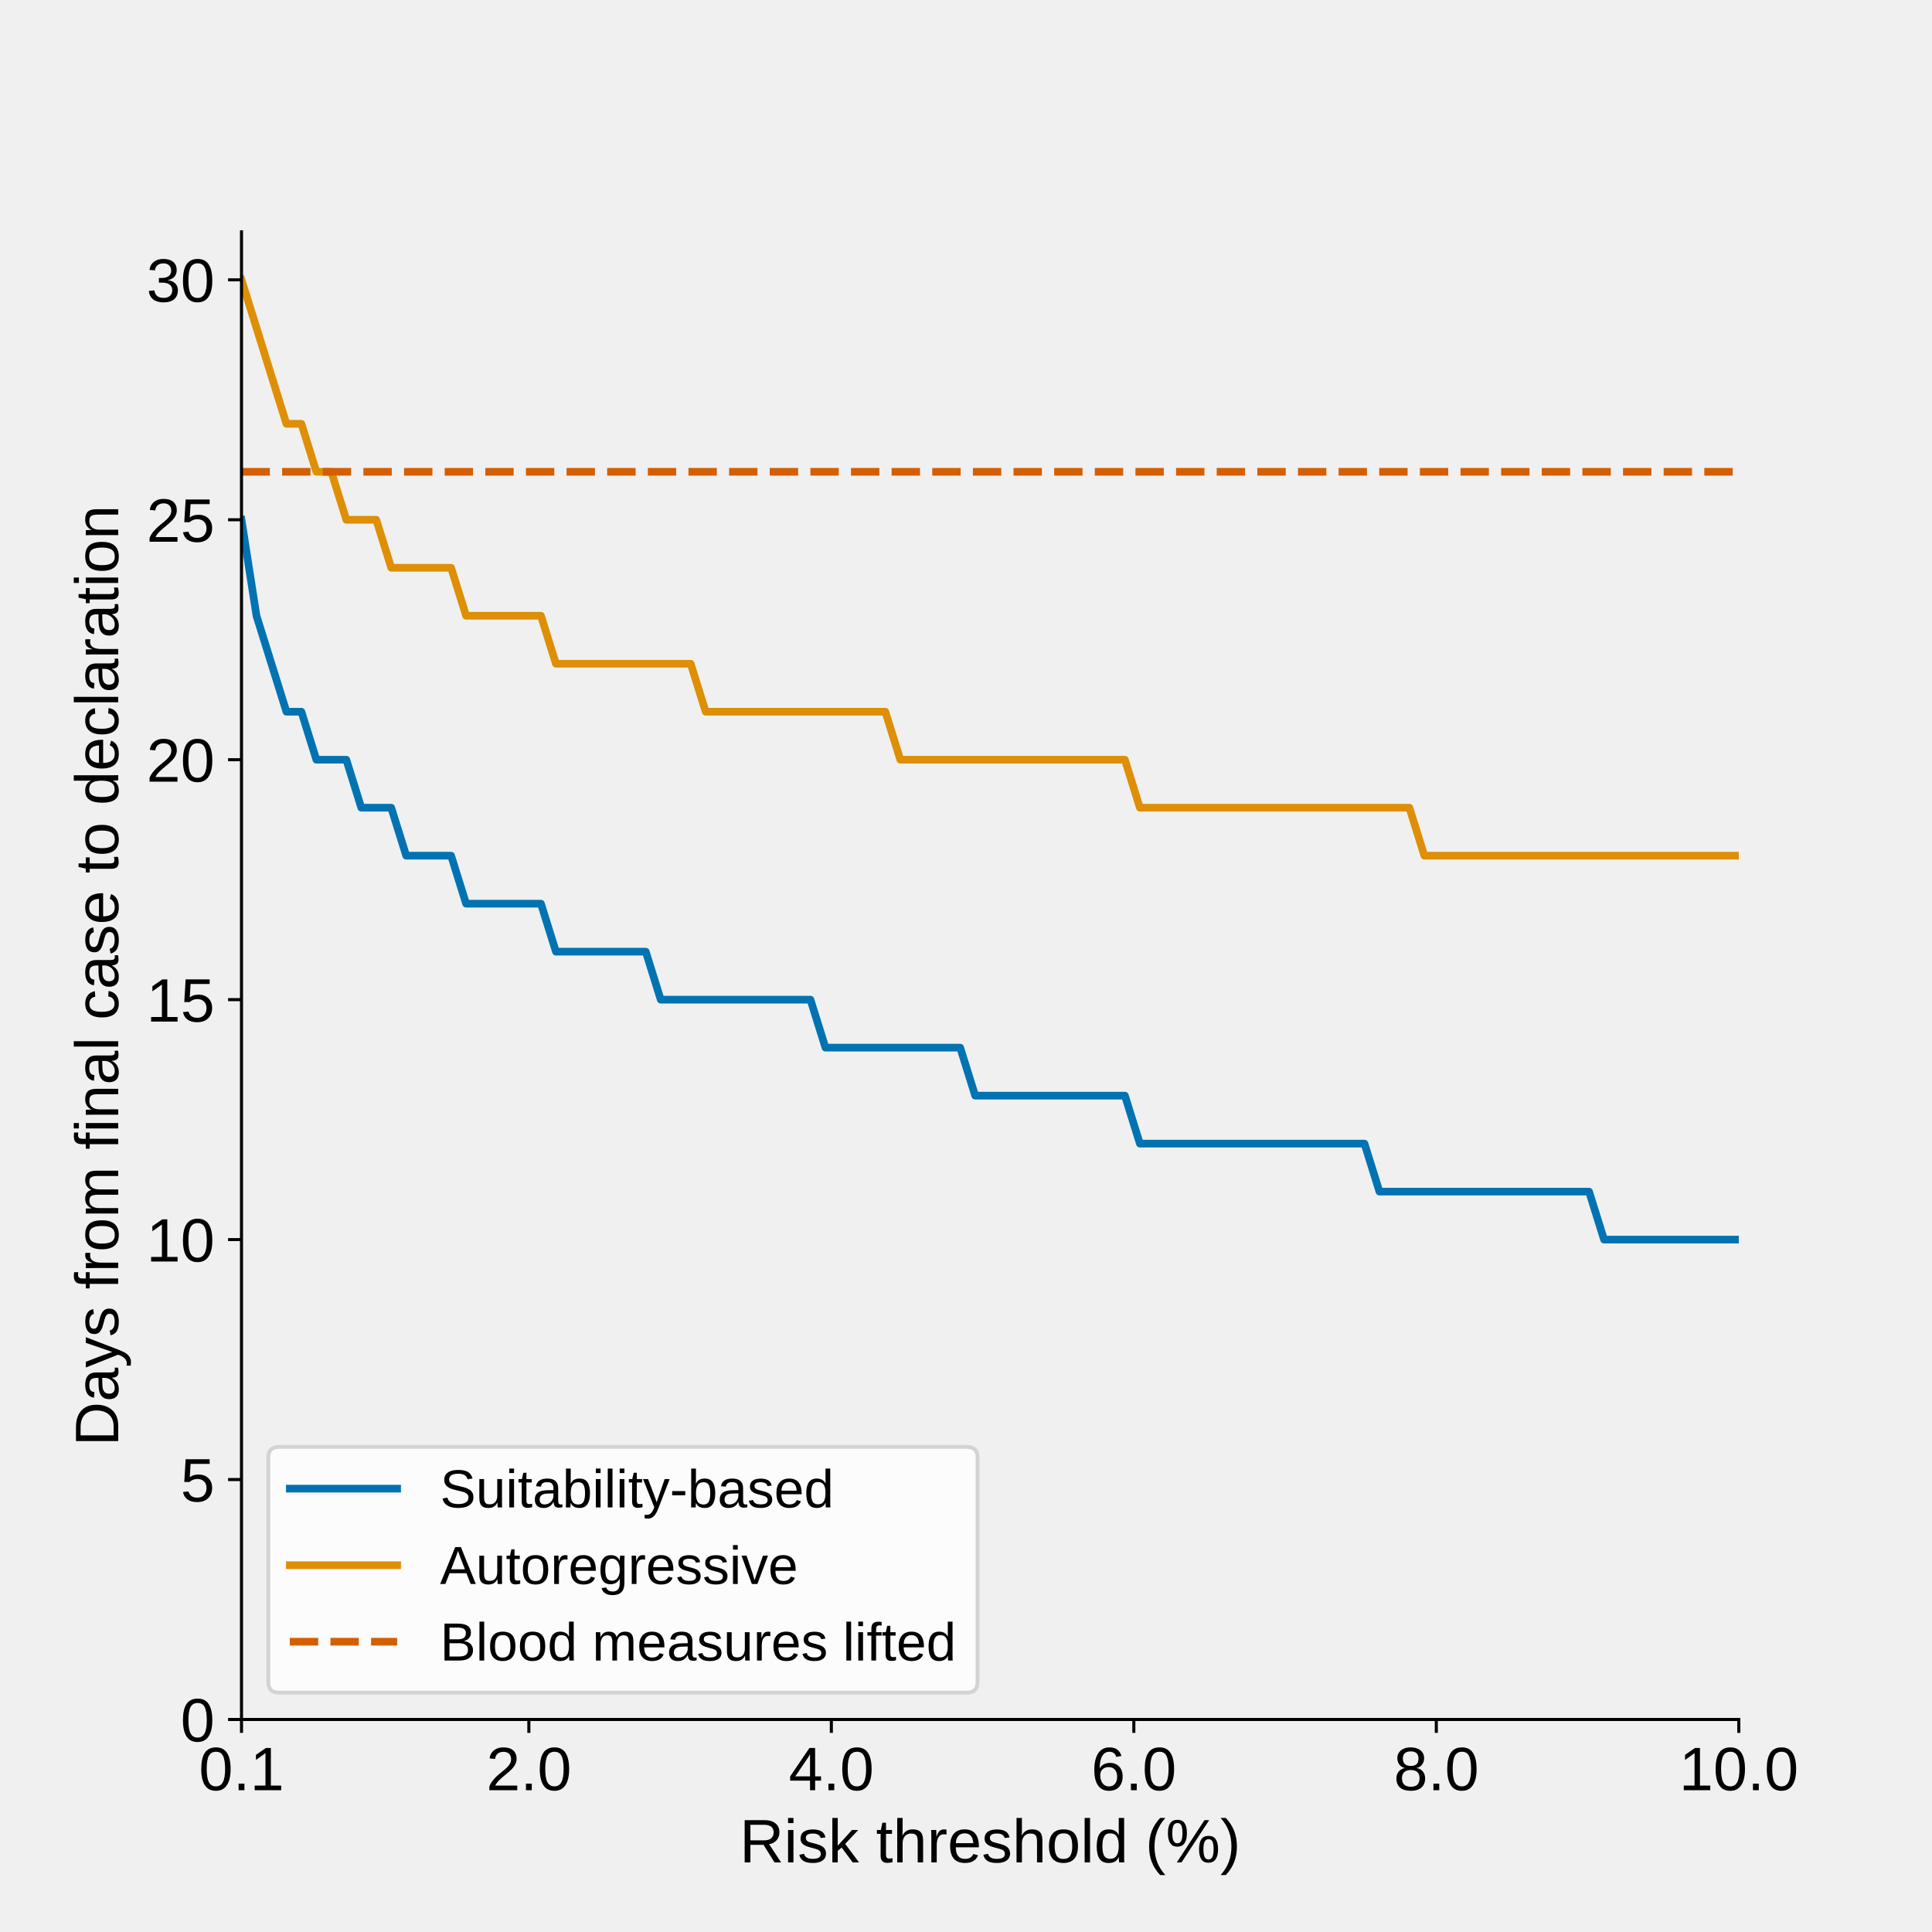
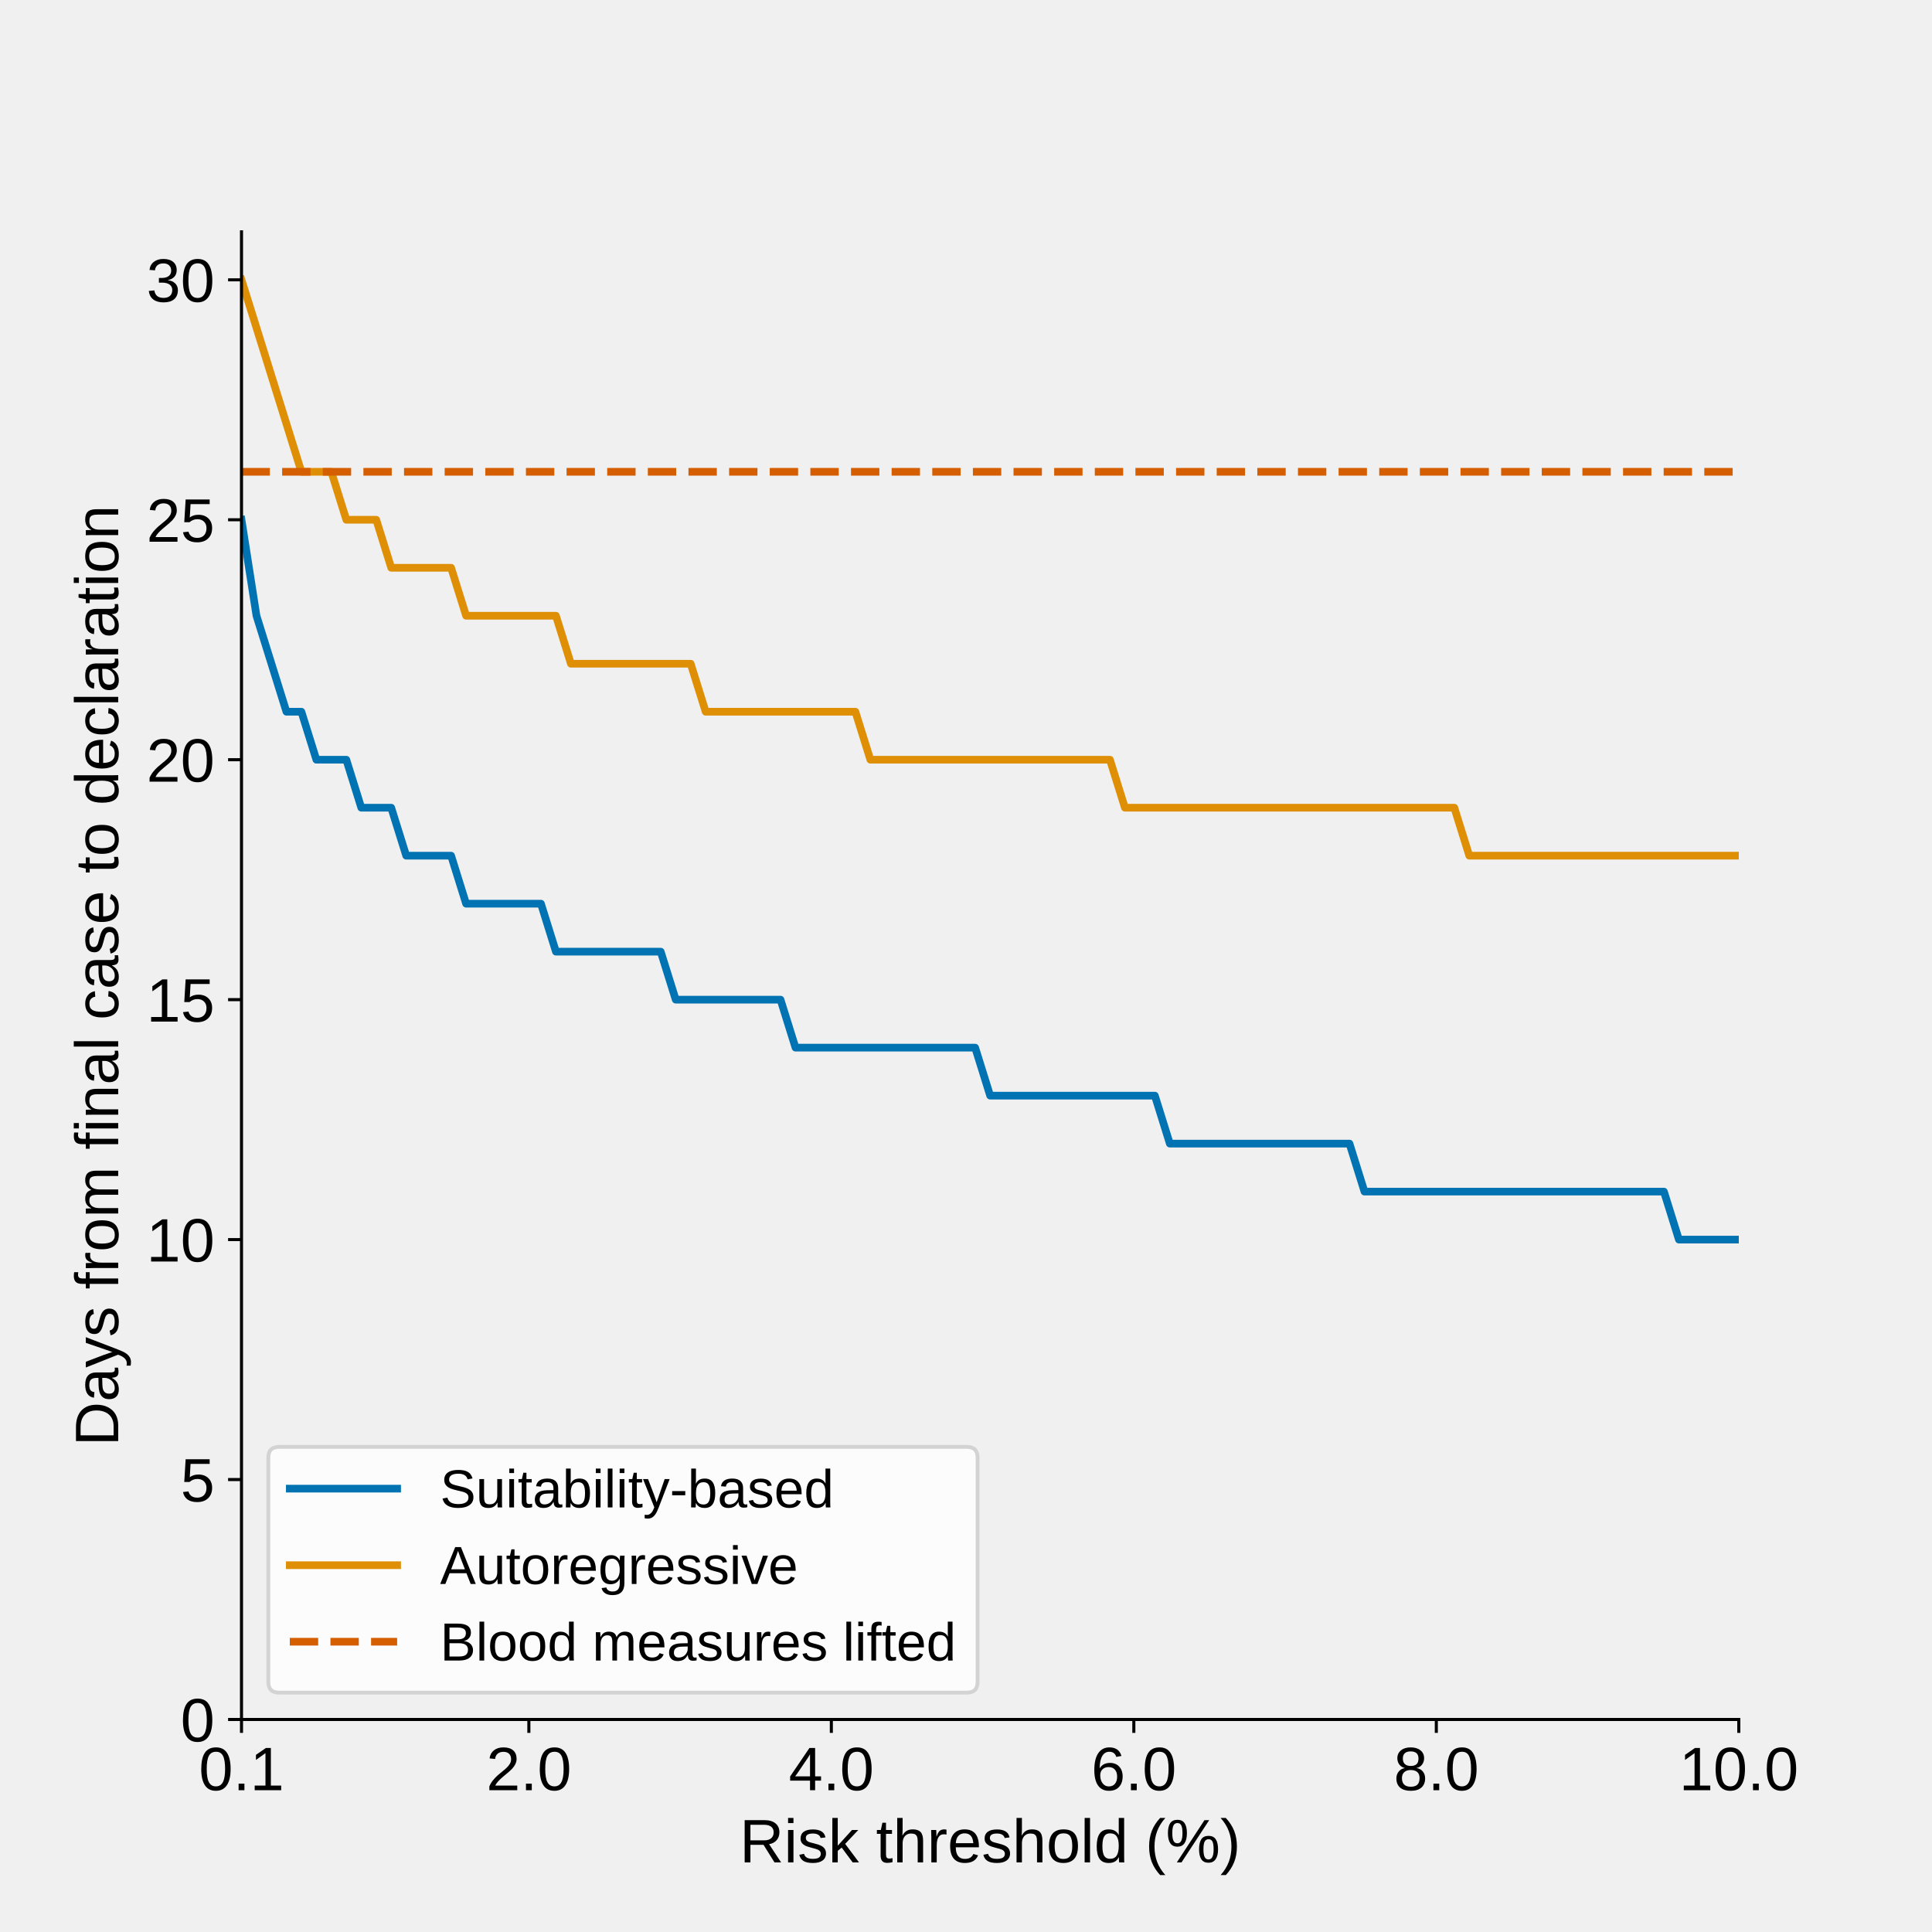
<svg xmlns="http://www.w3.org/2000/svg" xmlns:xlink="http://www.w3.org/1999/xlink" width="504pt" height="504pt" viewBox="0 0 504 504" version="1.1">
  <defs>
    <style type="text/css">*{stroke-linejoin: round; stroke-linecap: butt}</style>
  </defs>
  <g id="figure_1">
    <g id="patch_1">
      <path d="M 0 504  L 504 504  L 504 0  L 0 0  L 0 504  z " style="fill: none" />
    </g>
    <g id="axes_1">
      <g id="patch_2">
        <path d="M 63 448.56  L 453.6 448.56  L 453.6 60.48  L 63 60.48  L 63 448.56  z " style="fill: none" />
      </g>
      <g id="matplotlib.axis_1">
        <g id="xtick_1">
          <g id="line2d_1">
            <defs>
-               <path id="mbf2921602b" d="M 0 0  L 0 3.5  " style="stroke: #000000; stroke-width: 0.8" />
+               <path id="mb77e5e2805" d="M 0 0  L 0 3.5  " style="stroke: #000000; stroke-width: 0.8" />
            </defs>
            <g>
-               <use xlink:href="#mbf2921602b" x="63" y="448.56" style="stroke: #000000; stroke-width: 0.8" />
+               <use xlink:href="#mb77e5e2805" x="63" y="448.56" style="stroke: #000000; stroke-width: 0.8" />
            </g>
          </g>
          <g id="text_1">
            <text style="font-size: 16px; font-family: 'Arial', sans-serif; text-anchor: middle" x="63" y="467.012" transform="rotate(-0 63 467.0125)">0.1</text>
          </g>
        </g>
        <g id="xtick_2">
          <g id="line2d_2">
            <g>
-               <use xlink:href="#mbf2921602b" x="137.964" y="448.56" style="stroke: #000000; stroke-width: 0.8" />
+               <use xlink:href="#mb77e5e2805" x="137.964" y="448.56" style="stroke: #000000; stroke-width: 0.8" />
            </g>
          </g>
          <g id="text_2">
            <text style="font-size: 16px; font-family: 'Arial', sans-serif; text-anchor: middle" x="137.964" y="467.012" transform="rotate(-0 137.9636 467.0125)">2.0</text>
          </g>
        </g>
        <g id="xtick_3">
          <g id="line2d_3">
            <g>
-               <use xlink:href="#mbf2921602b" x="216.873" y="448.56" style="stroke: #000000; stroke-width: 0.8" />
+               <use xlink:href="#mb77e5e2805" x="216.873" y="448.56" style="stroke: #000000; stroke-width: 0.8" />
            </g>
          </g>
          <g id="text_3">
            <text style="font-size: 16px; font-family: 'Arial', sans-serif; text-anchor: middle" x="216.873" y="467.012" transform="rotate(-0 216.8727 467.0125)">4.0</text>
          </g>
        </g>
        <g id="xtick_4">
          <g id="line2d_4">
            <g>
-               <use xlink:href="#mbf2921602b" x="295.782" y="448.56" style="stroke: #000000; stroke-width: 0.8" />
+               <use xlink:href="#mb77e5e2805" x="295.782" y="448.56" style="stroke: #000000; stroke-width: 0.8" />
            </g>
          </g>
          <g id="text_4">
            <text style="font-size: 16px; font-family: 'Arial', sans-serif; text-anchor: middle" x="295.782" y="467.012" transform="rotate(-0 295.7818 467.0125)">6.0</text>
          </g>
        </g>
        <g id="xtick_5">
          <g id="line2d_5">
            <g>
-               <use xlink:href="#mbf2921602b" x="374.691" y="448.56" style="stroke: #000000; stroke-width: 0.8" />
+               <use xlink:href="#mb77e5e2805" x="374.691" y="448.56" style="stroke: #000000; stroke-width: 0.8" />
            </g>
          </g>
          <g id="text_5">
            <text style="font-size: 16px; font-family: 'Arial', sans-serif; text-anchor: middle" x="374.691" y="467.012" transform="rotate(-0 374.6909 467.0125)">8.0</text>
          </g>
        </g>
        <g id="xtick_6">
          <g id="line2d_6">
            <g>
-               <use xlink:href="#mbf2921602b" x="453.6" y="448.56" style="stroke: #000000; stroke-width: 0.8" />
+               <use xlink:href="#mb77e5e2805" x="453.6" y="448.56" style="stroke: #000000; stroke-width: 0.8" />
            </g>
          </g>
          <g id="text_6">
            <text style="font-size: 16px; font-family: 'Arial', sans-serif; text-anchor: middle" x="453.6" y="467.012" transform="rotate(-0 453.6 467.0125)">10.0</text>
          </g>
        </g>
        <g id="text_7">
          <text style="font-size: 16px; font-family: 'Arial', sans-serif; text-anchor: middle" x="258.3" y="485.84" transform="rotate(-0 258.3 485.84)">Risk threshold (%)</text>
        </g>
      </g>
      <g id="matplotlib.axis_2">
        <g id="ytick_1">
          <g id="line2d_7">
            <defs>
-               <path id="m5a99ccb5aa" d="M 0 0  L -3.5 0  " style="stroke: #000000; stroke-width: 0.8" />
+               <path id="m7d0d40606e" d="M 0 0  L -3.5 0  " style="stroke: #000000; stroke-width: 0.8" />
            </defs>
            <g>
-               <use xlink:href="#m5a99ccb5aa" x="63" y="448.56" style="stroke: #000000; stroke-width: 0.8" />
+               <use xlink:href="#m7d0d40606e" x="63" y="448.56" style="stroke: #000000; stroke-width: 0.8" />
            </g>
          </g>
          <g id="text_8">
            <text style="font-size: 16px; font-family: 'Arial', sans-serif; text-anchor: end" x="56" y="454.286" transform="rotate(-0 56 454.2862)">0</text>
          </g>
        </g>
        <g id="ytick_2">
          <g id="line2d_8">
            <g>
-               <use xlink:href="#m5a99ccb5aa" x="63" y="385.966" style="stroke: #000000; stroke-width: 0.8" />
+               <use xlink:href="#m7d0d40606e" x="63" y="385.966" style="stroke: #000000; stroke-width: 0.8" />
            </g>
          </g>
          <g id="text_9">
            <text style="font-size: 16px; font-family: 'Arial', sans-serif; text-anchor: end" x="56" y="391.693" transform="rotate(-0 56 391.6927)">5</text>
          </g>
        </g>
        <g id="ytick_3">
          <g id="line2d_9">
            <g>
-               <use xlink:href="#m5a99ccb5aa" x="63" y="323.373" style="stroke: #000000; stroke-width: 0.8" />
+               <use xlink:href="#m7d0d40606e" x="63" y="323.373" style="stroke: #000000; stroke-width: 0.8" />
            </g>
          </g>
          <g id="text_10">
            <text style="font-size: 16px; font-family: 'Arial', sans-serif; text-anchor: end" x="56" y="329.099" transform="rotate(-0 56 329.0992)">10</text>
          </g>
        </g>
        <g id="ytick_4">
          <g id="line2d_10">
            <g>
-               <use xlink:href="#m5a99ccb5aa" x="63" y="260.779" style="stroke: #000000; stroke-width: 0.8" />
+               <use xlink:href="#m7d0d40606e" x="63" y="260.779" style="stroke: #000000; stroke-width: 0.8" />
            </g>
          </g>
          <g id="text_11">
            <text style="font-size: 16px; font-family: 'Arial', sans-serif; text-anchor: end" x="56" y="266.506" transform="rotate(-0 56 266.5056)">15</text>
          </g>
        </g>
        <g id="ytick_5">
          <g id="line2d_11">
            <g>
-               <use xlink:href="#m5a99ccb5aa" x="63" y="198.186" style="stroke: #000000; stroke-width: 0.8" />
+               <use xlink:href="#m7d0d40606e" x="63" y="198.186" style="stroke: #000000; stroke-width: 0.8" />
            </g>
          </g>
          <g id="text_12">
            <text style="font-size: 16px; font-family: 'Arial', sans-serif; text-anchor: end" x="56" y="203.912" transform="rotate(-0 56 203.9121)">20</text>
          </g>
        </g>
        <g id="ytick_6">
          <g id="line2d_12">
            <g>
-               <use xlink:href="#m5a99ccb5aa" x="63" y="135.592" style="stroke: #000000; stroke-width: 0.8" />
+               <use xlink:href="#m7d0d40606e" x="63" y="135.592" style="stroke: #000000; stroke-width: 0.8" />
            </g>
          </g>
          <g id="text_13">
            <text style="font-size: 16px; font-family: 'Arial', sans-serif; text-anchor: end" x="56" y="141.319" transform="rotate(-0 56 141.3185)">25</text>
          </g>
        </g>
        <g id="ytick_7">
          <g id="line2d_13">
            <g>
-               <use xlink:href="#m5a99ccb5aa" x="63" y="72.999" style="stroke: #000000; stroke-width: 0.8" />
+               <use xlink:href="#m7d0d40606e" x="63" y="72.999" style="stroke: #000000; stroke-width: 0.8" />
            </g>
          </g>
          <g id="text_14">
            <text style="font-size: 16px; font-family: 'Arial', sans-serif; text-anchor: end" x="56" y="78.725" transform="rotate(-0 56 78.72496)">30</text>
          </g>
        </g>
        <g id="text_15">
          <text style="font-size: 16px; font-family: 'Arial', sans-serif; text-anchor: middle" x="30.837" y="254.52" transform="rotate(-90 30.8375 254.52)">Days from final case to declaration</text>
        </g>
      </g>
      <g id="line2d_14">
-         <path d="M 63 135.592  L 66.906 160.63  L 70.812 173.148  L 74.718 185.667  L 78.624 185.667  L 82.53 198.186  L 86.436 198.186  L 90.342 198.186  L 94.248 210.705  L 98.154 210.705  L 102.06 210.705  L 105.966 223.223  L 109.872 223.223  L 113.778 223.223  L 117.684 223.223  L 121.59 235.742  L 125.496 235.742  L 129.402 235.742  L 133.308 235.742  L 137.214 235.742  L 141.12 235.742  L 145.026 248.261  L 148.932 248.261  L 152.838 248.261  L 156.744 248.261  L 160.65 248.261  L 164.556 248.261  L 168.462 248.261  L 172.368 260.779  L 176.274 260.779  L 180.18 260.779  L 184.086 260.779  L 187.992 260.779  L 191.898 260.779  L 195.804 260.779  L 199.71 260.779  L 203.616 260.779  L 207.522 260.779  L 211.428 260.779  L 215.334 273.298  L 219.24 273.298  L 223.146 273.298  L 227.052 273.298  L 230.958 273.298  L 234.864 273.298  L 238.77 273.298  L 242.676 273.298  L 246.582 273.298  L 250.488 273.298  L 254.394 285.817  L 258.3 285.817  L 262.206 285.817  L 266.112 285.817  L 270.018 285.817  L 273.924 285.817  L 277.83 285.817  L 281.736 285.817  L 285.642 285.817  L 289.548 285.817  L 293.454 285.817  L 297.36 298.335  L 301.266 298.335  L 305.172 298.335  L 309.078 298.335  L 312.984 298.335  L 316.89 298.335  L 320.796 298.335  L 324.702 298.335  L 328.608 298.335  L 332.514 298.335  L 336.42 298.335  L 340.326 298.335  L 344.232 298.335  L 348.138 298.335  L 352.044 298.335  L 355.95 298.335  L 359.856 310.854  L 363.762 310.854  L 367.668 310.854  L 371.574 310.854  L 375.48 310.854  L 379.386 310.854  L 383.292 310.854  L 387.198 310.854  L 391.104 310.854  L 395.01 310.854  L 398.916 310.854  L 402.822 310.854  L 406.728 310.854  L 410.634 310.854  L 414.54 310.854  L 418.446 323.373  L 422.352 323.373  L 426.258 323.373  L 430.164 323.373  L 434.07 323.373  L 437.976 323.373  L 441.882 323.373  L 445.788 323.373  L 449.694 323.373  L 453.6 323.373  " clip-path="url(#p4ab84b0091)" style="fill: none; stroke: #0173b2; stroke-width: 2; stroke-linecap: square" />
+         <path d="M 63 135.592  L 66.906 160.63  L 70.812 173.148  L 74.718 185.667  L 78.624 185.667  L 82.53 198.186  L 86.436 198.186  L 90.342 198.186  L 94.248 210.705  L 98.154 210.705  L 102.06 210.705  L 105.966 223.223  L 109.872 223.223  L 113.778 223.223  L 117.684 223.223  L 121.59 235.742  L 125.496 235.742  L 129.402 235.742  L 133.308 235.742  L 137.214 235.742  L 141.12 235.742  L 145.026 248.261  L 148.932 248.261  L 152.838 248.261  L 156.744 248.261  L 160.65 248.261  L 164.556 248.261  L 168.462 248.261  L 172.368 248.261  L 176.274 260.779  L 180.18 260.779  L 184.086 260.779  L 187.992 260.779  L 191.898 260.779  L 195.804 260.779  L 199.71 260.779  L 203.616 260.779  L 207.522 273.298  L 211.428 273.298  L 215.334 273.298  L 219.24 273.298  L 223.146 273.298  L 227.052 273.298  L 230.958 273.298  L 234.864 273.298  L 238.77 273.298  L 242.676 273.298  L 246.582 273.298  L 250.488 273.298  L 254.394 273.298  L 258.3 285.817  L 262.206 285.817  L 266.112 285.817  L 270.018 285.817  L 273.924 285.817  L 277.83 285.817  L 281.736 285.817  L 285.642 285.817  L 289.548 285.817  L 293.454 285.817  L 297.36 285.817  L 301.266 285.817  L 305.172 298.335  L 309.078 298.335  L 312.984 298.335  L 316.89 298.335  L 320.796 298.335  L 324.702 298.335  L 328.608 298.335  L 332.514 298.335  L 336.42 298.335  L 340.326 298.335  L 344.232 298.335  L 348.138 298.335  L 352.044 298.335  L 355.95 310.854  L 359.856 310.854  L 363.762 310.854  L 367.668 310.854  L 371.574 310.854  L 375.48 310.854  L 379.386 310.854  L 383.292 310.854  L 387.198 310.854  L 391.104 310.854  L 395.01 310.854  L 398.916 310.854  L 402.822 310.854  L 406.728 310.854  L 410.634 310.854  L 414.54 310.854  L 418.446 310.854  L 422.352 310.854  L 426.258 310.854  L 430.164 310.854  L 434.07 310.854  L 437.976 323.373  L 441.882 323.373  L 445.788 323.373  L 449.694 323.373  L 453.6 323.373  " clip-path="url(#p2ae8f7d05f)" style="fill: none; stroke: #0173b2; stroke-width: 2; stroke-linecap: square" />
      </g>
      <g id="line2d_15">
-         <path d="M 63 72.999  L 66.906 85.517  L 70.812 98.036  L 74.718 110.555  L 78.624 110.555  L 82.53 123.074  L 86.436 123.074  L 90.342 135.592  L 94.248 135.592  L 98.154 135.592  L 102.06 148.111  L 105.966 148.111  L 109.872 148.111  L 113.778 148.111  L 117.684 148.111  L 121.59 160.63  L 125.496 160.63  L 129.402 160.63  L 133.308 160.63  L 137.214 160.63  L 141.12 160.63  L 145.026 173.148  L 148.932 173.148  L 152.838 173.148  L 156.744 173.148  L 160.65 173.148  L 164.556 173.148  L 168.462 173.148  L 172.368 173.148  L 176.274 173.148  L 180.18 173.148  L 184.086 185.667  L 187.992 185.667  L 191.898 185.667  L 195.804 185.667  L 199.71 185.667  L 203.616 185.667  L 207.522 185.667  L 211.428 185.667  L 215.334 185.667  L 219.24 185.667  L 223.146 185.667  L 227.052 185.667  L 230.958 185.667  L 234.864 198.186  L 238.77 198.186  L 242.676 198.186  L 246.582 198.186  L 250.488 198.186  L 254.394 198.186  L 258.3 198.186  L 262.206 198.186  L 266.112 198.186  L 270.018 198.186  L 273.924 198.186  L 277.83 198.186  L 281.736 198.186  L 285.642 198.186  L 289.548 198.186  L 293.454 198.186  L 297.36 210.705  L 301.266 210.705  L 305.172 210.705  L 309.078 210.705  L 312.984 210.705  L 316.89 210.705  L 320.796 210.705  L 324.702 210.705  L 328.608 210.705  L 332.514 210.705  L 336.42 210.705  L 340.326 210.705  L 344.232 210.705  L 348.138 210.705  L 352.044 210.705  L 355.95 210.705  L 359.856 210.705  L 363.762 210.705  L 367.668 210.705  L 371.574 223.223  L 375.48 223.223  L 379.386 223.223  L 383.292 223.223  L 387.198 223.223  L 391.104 223.223  L 395.01 223.223  L 398.916 223.223  L 402.822 223.223  L 406.728 223.223  L 410.634 223.223  L 414.54 223.223  L 418.446 223.223  L 422.352 223.223  L 426.258 223.223  L 430.164 223.223  L 434.07 223.223  L 437.976 223.223  L 441.882 223.223  L 445.788 223.223  L 449.694 223.223  L 453.6 223.223  " clip-path="url(#p4ab84b0091)" style="fill: none; stroke: #de8f05; stroke-width: 2; stroke-linecap: square" />
+         <path d="M 63 72.999  L 66.906 85.517  L 70.812 98.036  L 74.718 110.555  L 78.624 123.074  L 82.53 123.074  L 86.436 123.074  L 90.342 135.592  L 94.248 135.592  L 98.154 135.592  L 102.06 148.111  L 105.966 148.111  L 109.872 148.111  L 113.778 148.111  L 117.684 148.111  L 121.59 160.63  L 125.496 160.63  L 129.402 160.63  L 133.308 160.63  L 137.214 160.63  L 141.12 160.63  L 145.026 160.63  L 148.932 173.148  L 152.838 173.148  L 156.744 173.148  L 160.65 173.148  L 164.556 173.148  L 168.462 173.148  L 172.368 173.148  L 176.274 173.148  L 180.18 173.148  L 184.086 185.667  L 187.992 185.667  L 191.898 185.667  L 195.804 185.667  L 199.71 185.667  L 203.616 185.667  L 207.522 185.667  L 211.428 185.667  L 215.334 185.667  L 219.24 185.667  L 223.146 185.667  L 227.052 198.186  L 230.958 198.186  L 234.864 198.186  L 238.77 198.186  L 242.676 198.186  L 246.582 198.186  L 250.488 198.186  L 254.394 198.186  L 258.3 198.186  L 262.206 198.186  L 266.112 198.186  L 270.018 198.186  L 273.924 198.186  L 277.83 198.186  L 281.736 198.186  L 285.642 198.186  L 289.548 198.186  L 293.454 210.705  L 297.36 210.705  L 301.266 210.705  L 305.172 210.705  L 309.078 210.705  L 312.984 210.705  L 316.89 210.705  L 320.796 210.705  L 324.702 210.705  L 328.608 210.705  L 332.514 210.705  L 336.42 210.705  L 340.326 210.705  L 344.232 210.705  L 348.138 210.705  L 352.044 210.705  L 355.95 210.705  L 359.856 210.705  L 363.762 210.705  L 367.668 210.705  L 371.574 210.705  L 375.48 210.705  L 379.386 210.705  L 383.292 223.223  L 387.198 223.223  L 391.104 223.223  L 395.01 223.223  L 398.916 223.223  L 402.822 223.223  L 406.728 223.223  L 410.634 223.223  L 414.54 223.223  L 418.446 223.223  L 422.352 223.223  L 426.258 223.223  L 430.164 223.223  L 434.07 223.223  L 437.976 223.223  L 441.882 223.223  L 445.788 223.223  L 449.694 223.223  L 453.6 223.223  " clip-path="url(#p2ae8f7d05f)" style="fill: none; stroke: #de8f05; stroke-width: 2; stroke-linecap: square" />
      </g>
      <g id="line2d_16">
-         <path d="M 63 123.074  L 453.6 123.074  " clip-path="url(#p4ab84b0091)" style="fill: none; stroke-dasharray: 7.4,3.2; stroke-dashoffset: 0; stroke: #d55e00; stroke-width: 2" />
+         <path d="M 63 123.074  L 453.6 123.074  " clip-path="url(#p2ae8f7d05f)" style="fill: none; stroke-dasharray: 7.4,3.2; stroke-dashoffset: 0; stroke: #d55e00; stroke-width: 2" />
      </g>
      <g id="patch_3">
        <path d="M 63 448.56  L 63 60.48  " style="fill: none; stroke: #000000; stroke-width: 0.8; stroke-linejoin: miter; stroke-linecap: square" />
      </g>
      <g id="patch_4">
        <path d="M 63 448.56  L 453.6 448.56  " style="fill: none; stroke: #000000; stroke-width: 0.8; stroke-linejoin: miter; stroke-linecap: square" />
      </g>
      <g id="legend_1">
        <g id="patch_5">
          <path d="M 72.8 441.56  L 252.219 441.56  Q 255.019 441.56 255.019 438.76  L 255.019 380.251  Q 255.019 377.451 252.219 377.451  L 72.8 377.451  Q 70 377.451 70 380.251  L 70 438.76  Q 70 441.56 72.8 441.56  z " style="fill: #ffffff; opacity: 0.8; stroke: #cccccc; stroke-linejoin: miter" />
        </g>
        <g id="line2d_17">
          <path d="M 75.6 388.342  L 89.6 388.342  L 103.6 388.342  " style="fill: none; stroke: #0173b2; stroke-width: 2; stroke-linecap: square" />
        </g>
        <g id="text_16">
          <text style="font-size: 14px; font-family: 'Arial', sans-serif; text-anchor: start" x="114.8" y="393.243" transform="rotate(-0 114.8 393.2425)">Suitability-based</text>
        </g>
        <g id="line2d_18">
          <path d="M 75.6 408.31  L 89.6 408.31  L 103.6 408.31  " style="fill: none; stroke: #de8f05; stroke-width: 2; stroke-linecap: square" />
        </g>
        <g id="text_17">
          <text style="font-size: 14px; font-family: 'Arial', sans-serif; text-anchor: start" x="114.8" y="413.21" transform="rotate(-0 114.8 413.21)">Autoregressive</text>
        </g>
        <g id="line2d_19">
          <path d="M 75.6 428.277  L 89.6 428.277  L 103.6 428.277  " style="fill: none; stroke-dasharray: 7.4,3.2; stroke-dashoffset: 0; stroke: #d55e00; stroke-width: 2" />
        </g>
        <g id="text_18">
          <text style="font-size: 14px; font-family: 'Arial', sans-serif; text-anchor: start" x="114.8" y="433.178" transform="rotate(-0 114.8 433.1775)">Blood measures lifted</text>
        </g>
      </g>
    </g>
  </g>
  <defs>
-     <clipPath id="p4ab84b0091">
+     <clipPath id="p2ae8f7d05f">
      <rect x="63" y="60.48" width="390.6" height="388.08" />
    </clipPath>
  </defs>
</svg>
